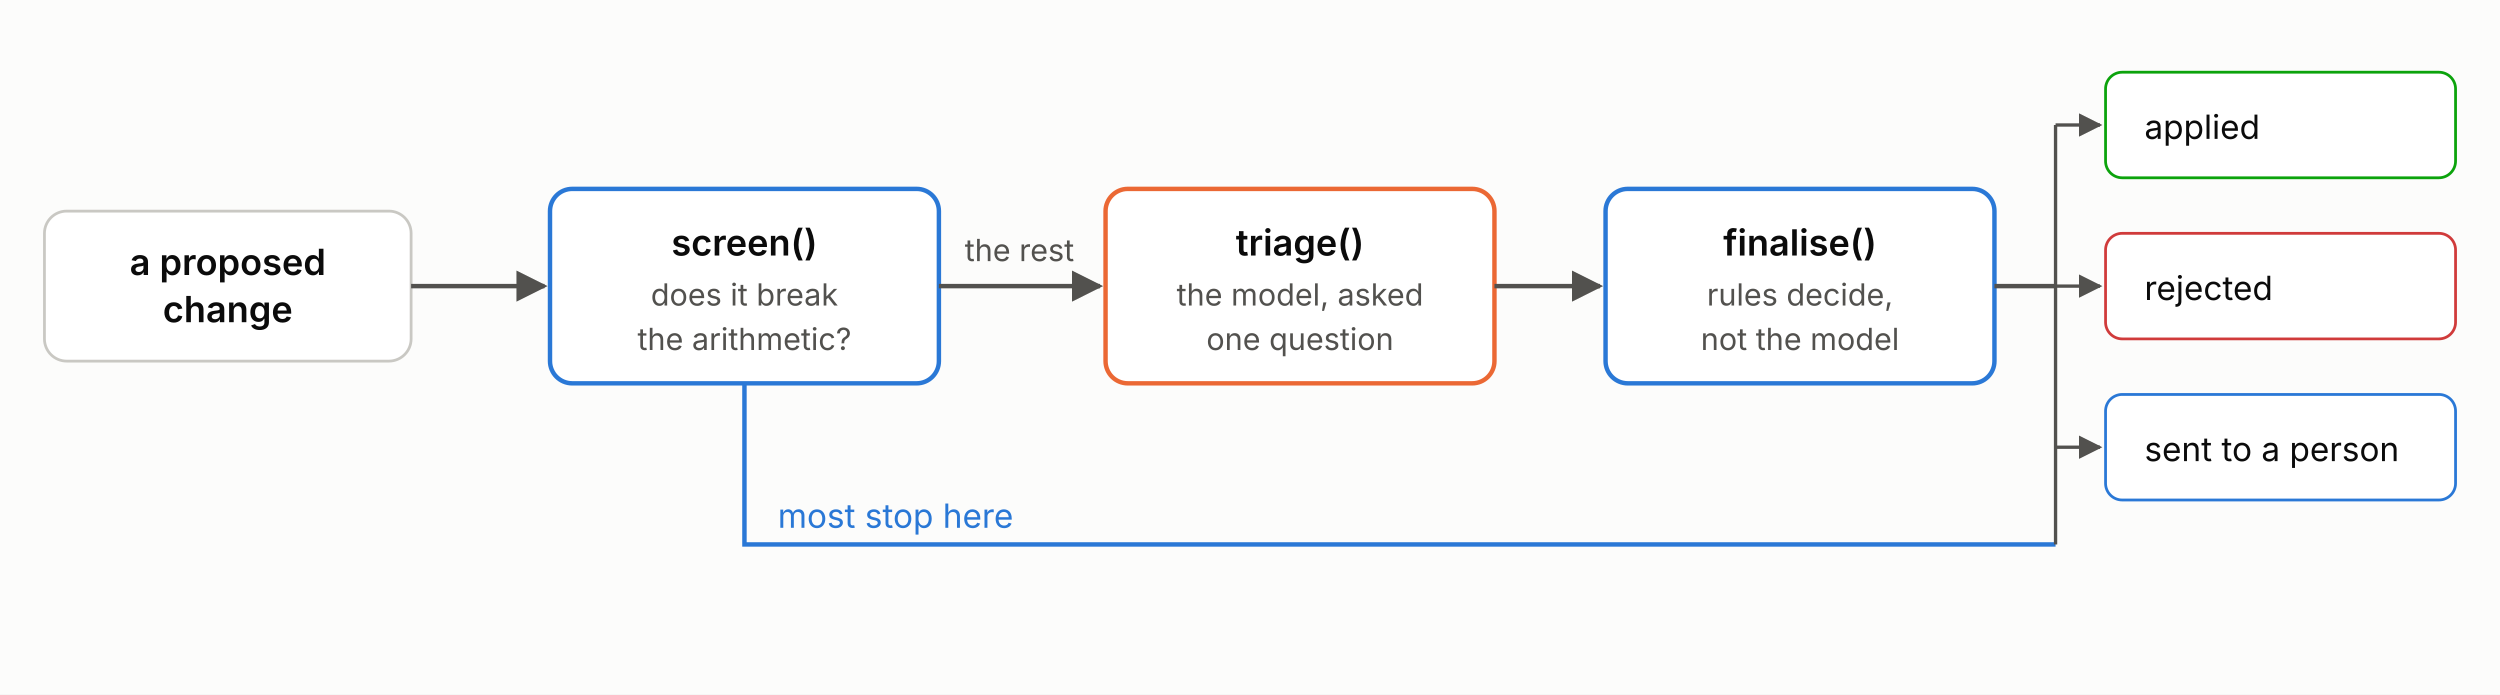
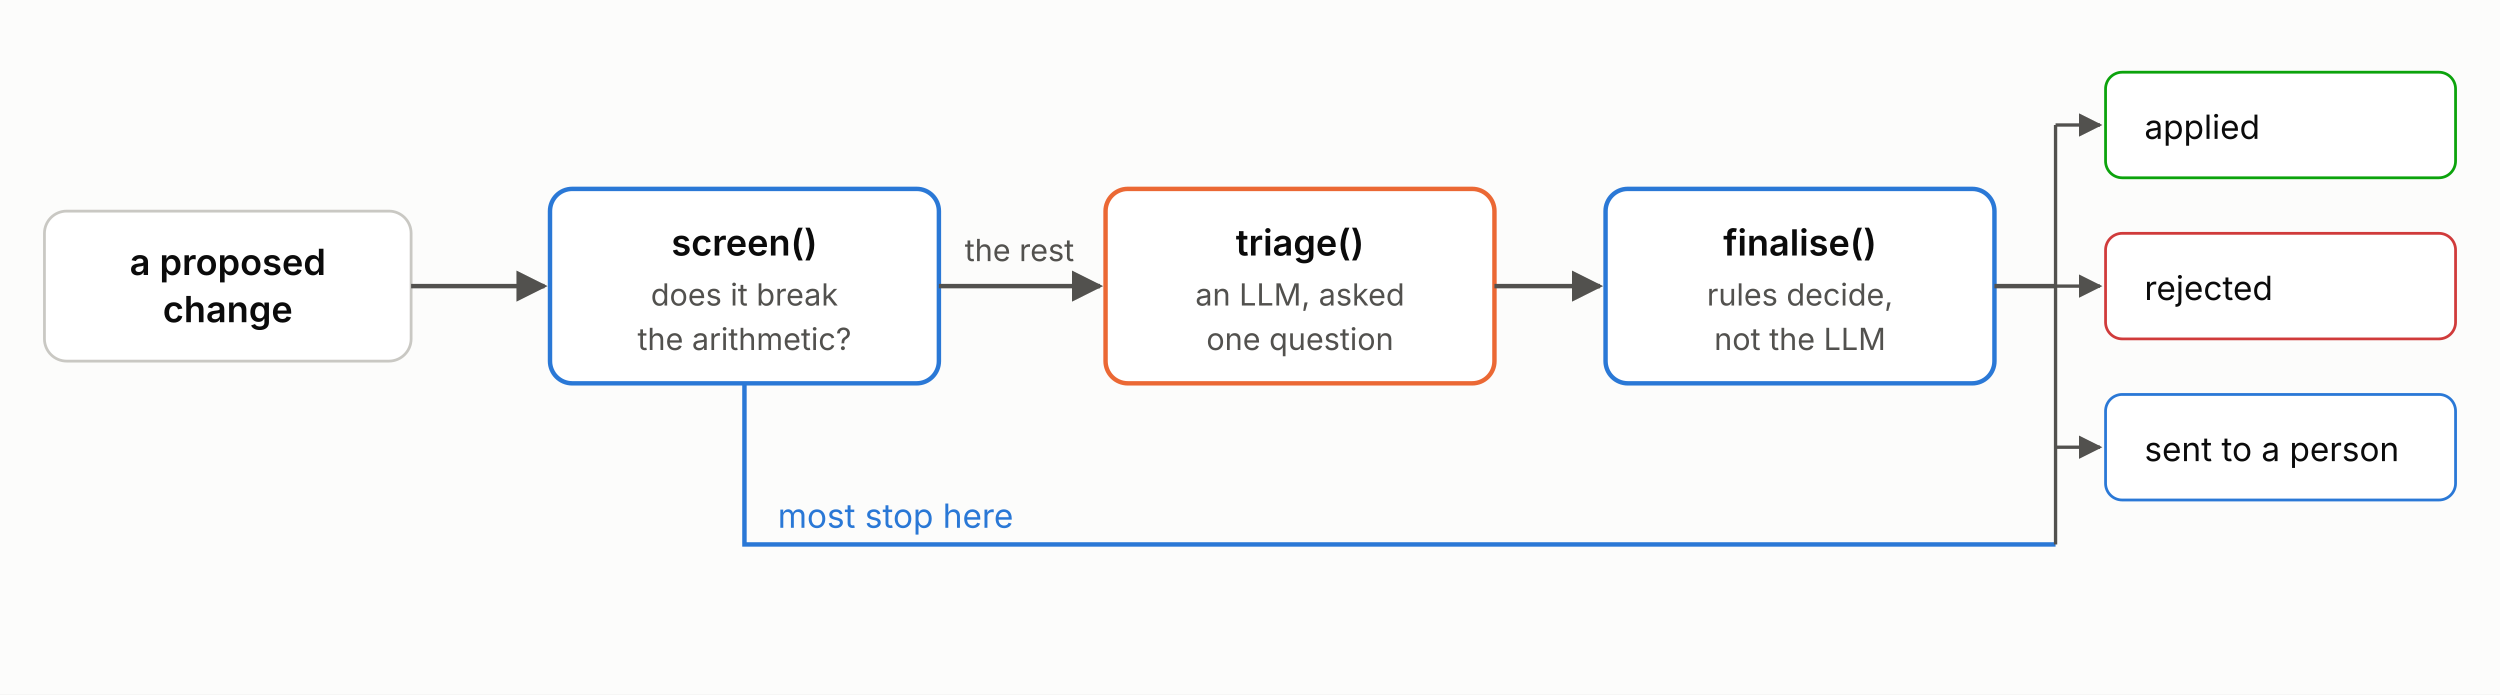
- <svg xmlns="http://www.w3.org/2000/svg" viewBox="0 0 900 250" width="900" height="250" role="img" aria-label="A proposed change goes through screen(), which settles most of them with arithmetic alone. What is left goes to the model, then to finalise(), which applies the rules. Every change ends up applied, rejected, or waiting for a person.">
+ <svg xmlns="http://www.w3.org/2000/svg" viewBox="0 0 900 250" width="900" height="250" role="img" aria-label="A proposed change goes through screen(), which settles most of them with arithmetic alone. What is left goes to an LLM, then to finalise(), which applies the rules. Every change ends up applied, rejected, or waiting for a person.">
  <defs>
    <marker id="a" viewBox="0 0 10 10" refX="9" refY="5" markerWidth="7" markerHeight="7" orient="auto-start-reverse">
      <path d="M0,0 L10,5 L0,10 z" fill="#52514e" />
    </marker>
  </defs>
  <rect width="900" height="250" fill="#fcfcfb" />
  <g font-family="ui-sans-serif, system-ui, -apple-system, Segoe UI, sans-serif">
    <rect x="16" y="76" width="132" height="54" rx="8" fill="#ffffff" stroke="#c9c8c3" />
    <text x="82" y="99" text-anchor="middle" font-size="13" font-weight="600" fill="#0b0b0b">a proposed</text>
    <text x="82" y="116" text-anchor="middle" font-size="13" font-weight="600" fill="#0b0b0b">change</text>
    <line x1="148" y1="103" x2="196" y2="103" stroke="#52514e" stroke-width="1.6" marker-end="url(#a)" />
    <rect x="198" y="68" width="140" height="70" rx="8" fill="#ffffff" stroke="#2a78d6" stroke-width="1.6" />
    <text x="268" y="92" text-anchor="middle" font-size="13" font-weight="600" fill="#0b0b0b">screen()</text>
    <text x="268" y="110" text-anchor="middle" font-size="11" fill="#52514e">does it break</text>
    <text x="268" y="126" text-anchor="middle" font-size="11" fill="#52514e">the arithmetic?</text>
    <polyline points="268,138 268,196 740,196" fill="none" stroke="#2a78d6" stroke-width="1.6" />
    <text x="280" y="190" font-size="12" fill="#2a78d6">most stop here</text>
    <line x1="338" y1="103" x2="396" y2="103" stroke="#52514e" stroke-width="1.6" marker-end="url(#a)" />
    <text x="367" y="94" text-anchor="middle" font-size="11" fill="#52514e">the rest</text>
    <rect x="398" y="68" width="140" height="70" rx="8" fill="#ffffff" stroke="#eb6834" stroke-width="1.6" />
    <text x="468" y="92" text-anchor="middle" font-size="13" font-weight="600" fill="#0b0b0b">triage()</text>
-     <text x="468" y="110" text-anchor="middle" font-size="11" fill="#52514e">the model, asked</text>
+     <text x="468" y="110" text-anchor="middle" font-size="11" fill="#52514e">an LLM, asked</text>
    <text x="468" y="126" text-anchor="middle" font-size="11" fill="#52514e">one question</text>
    <line x1="538" y1="103" x2="576" y2="103" stroke="#52514e" stroke-width="1.6" marker-end="url(#a)" />
    <rect x="578" y="68" width="140" height="70" rx="8" fill="#ffffff" stroke="#2a78d6" stroke-width="1.6" />
    <text x="648" y="92" text-anchor="middle" font-size="13" font-weight="600" fill="#0b0b0b">finalise()</text>
    <text x="648" y="110" text-anchor="middle" font-size="11" fill="#52514e">rules decide,</text>
-     <text x="648" y="126" text-anchor="middle" font-size="11" fill="#52514e">not the model</text>
+     <text x="648" y="126" text-anchor="middle" font-size="11" fill="#52514e">not the LLM</text>
    <line x1="718" y1="103" x2="740" y2="103" stroke="#52514e" stroke-width="1.6" />
    <line x1="740" y1="45" x2="740" y2="196" stroke="#52514e" stroke-width="1.2" />
    <rect x="758" y="26" width="126" height="38" rx="6" fill="#ffffff" stroke="#0ca30c" />
    <text x="772" y="50" font-size="12" fill="#0b0b0b">applied</text>
    <rect x="758" y="84" width="126" height="38" rx="6" fill="#ffffff" stroke="#d03b3b" />
    <text x="772" y="108" font-size="12" fill="#0b0b0b">rejected</text>
    <rect x="758" y="142" width="126" height="38" rx="6" fill="#ffffff" stroke="#2a78d6" />
    <text x="772" y="166" font-size="12" fill="#0b0b0b">sent to a person</text>
    <line x1="740" y1="45" x2="756" y2="45" stroke="#52514e" stroke-width="1.2" marker-end="url(#a)" />
    <line x1="740" y1="103" x2="756" y2="103" stroke="#52514e" stroke-width="1.2" marker-end="url(#a)" />
    <line x1="740" y1="161" x2="756" y2="161" stroke="#52514e" stroke-width="1.2" marker-end="url(#a)" />
  </g>
</svg>
